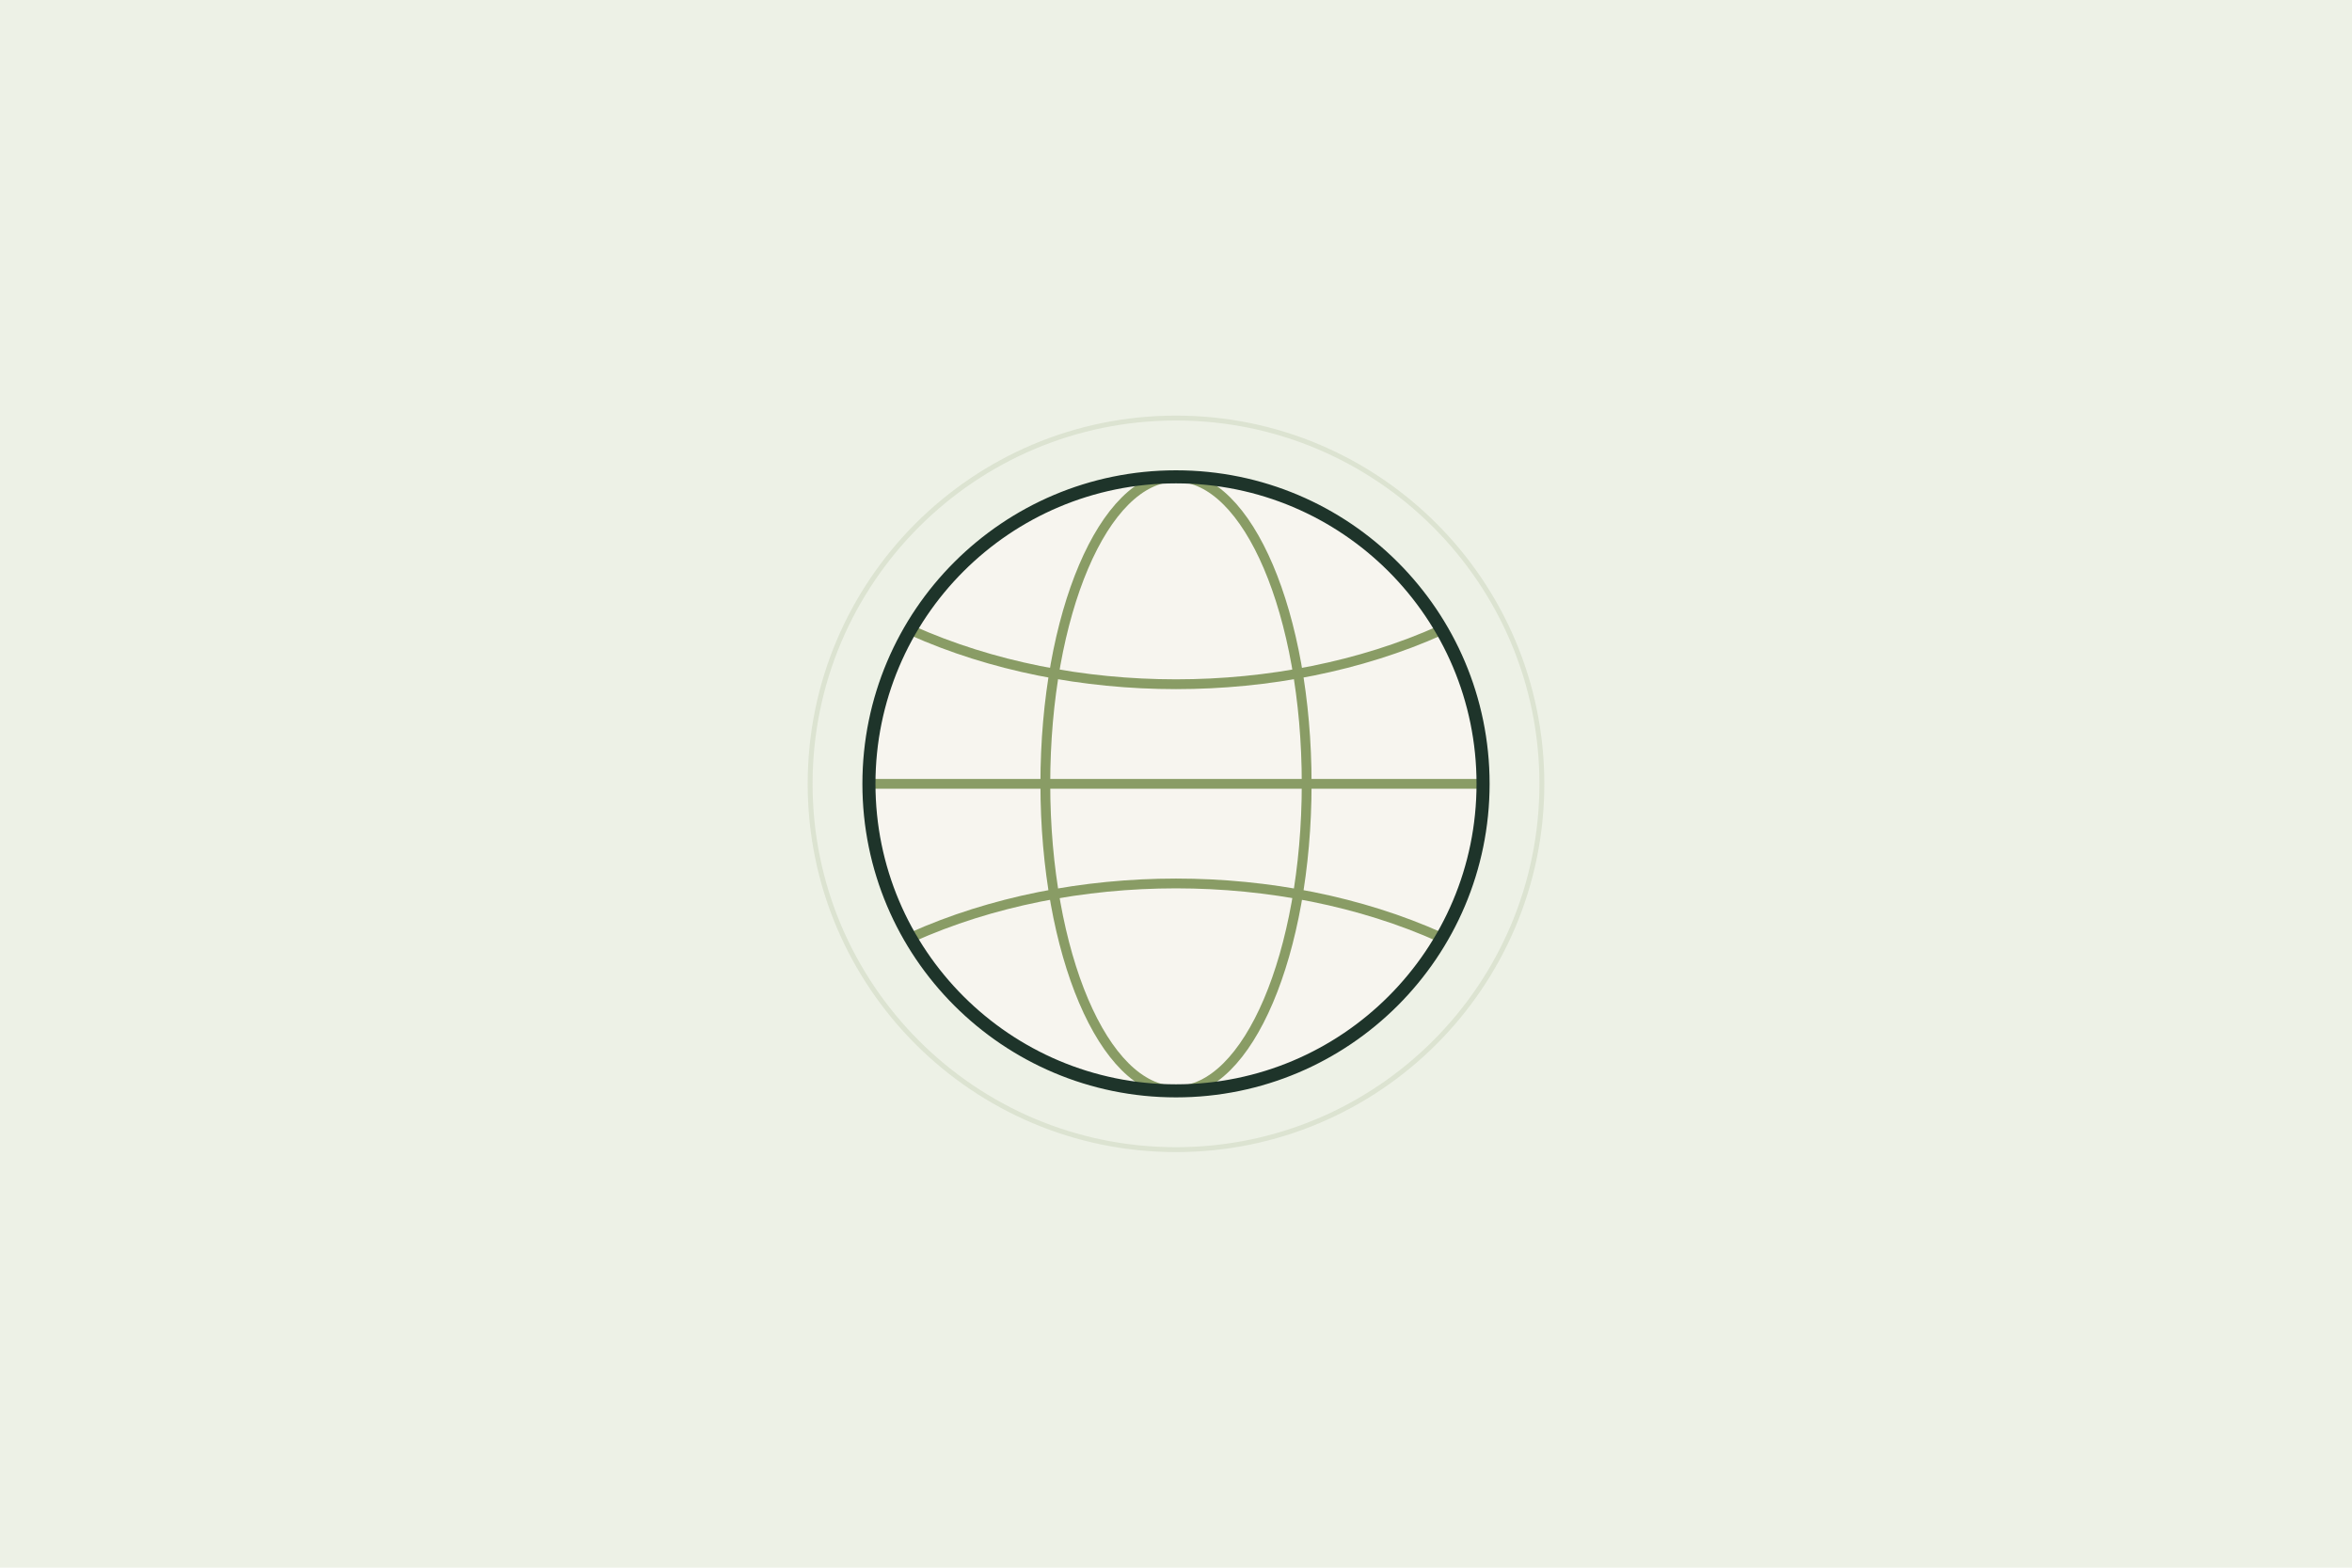
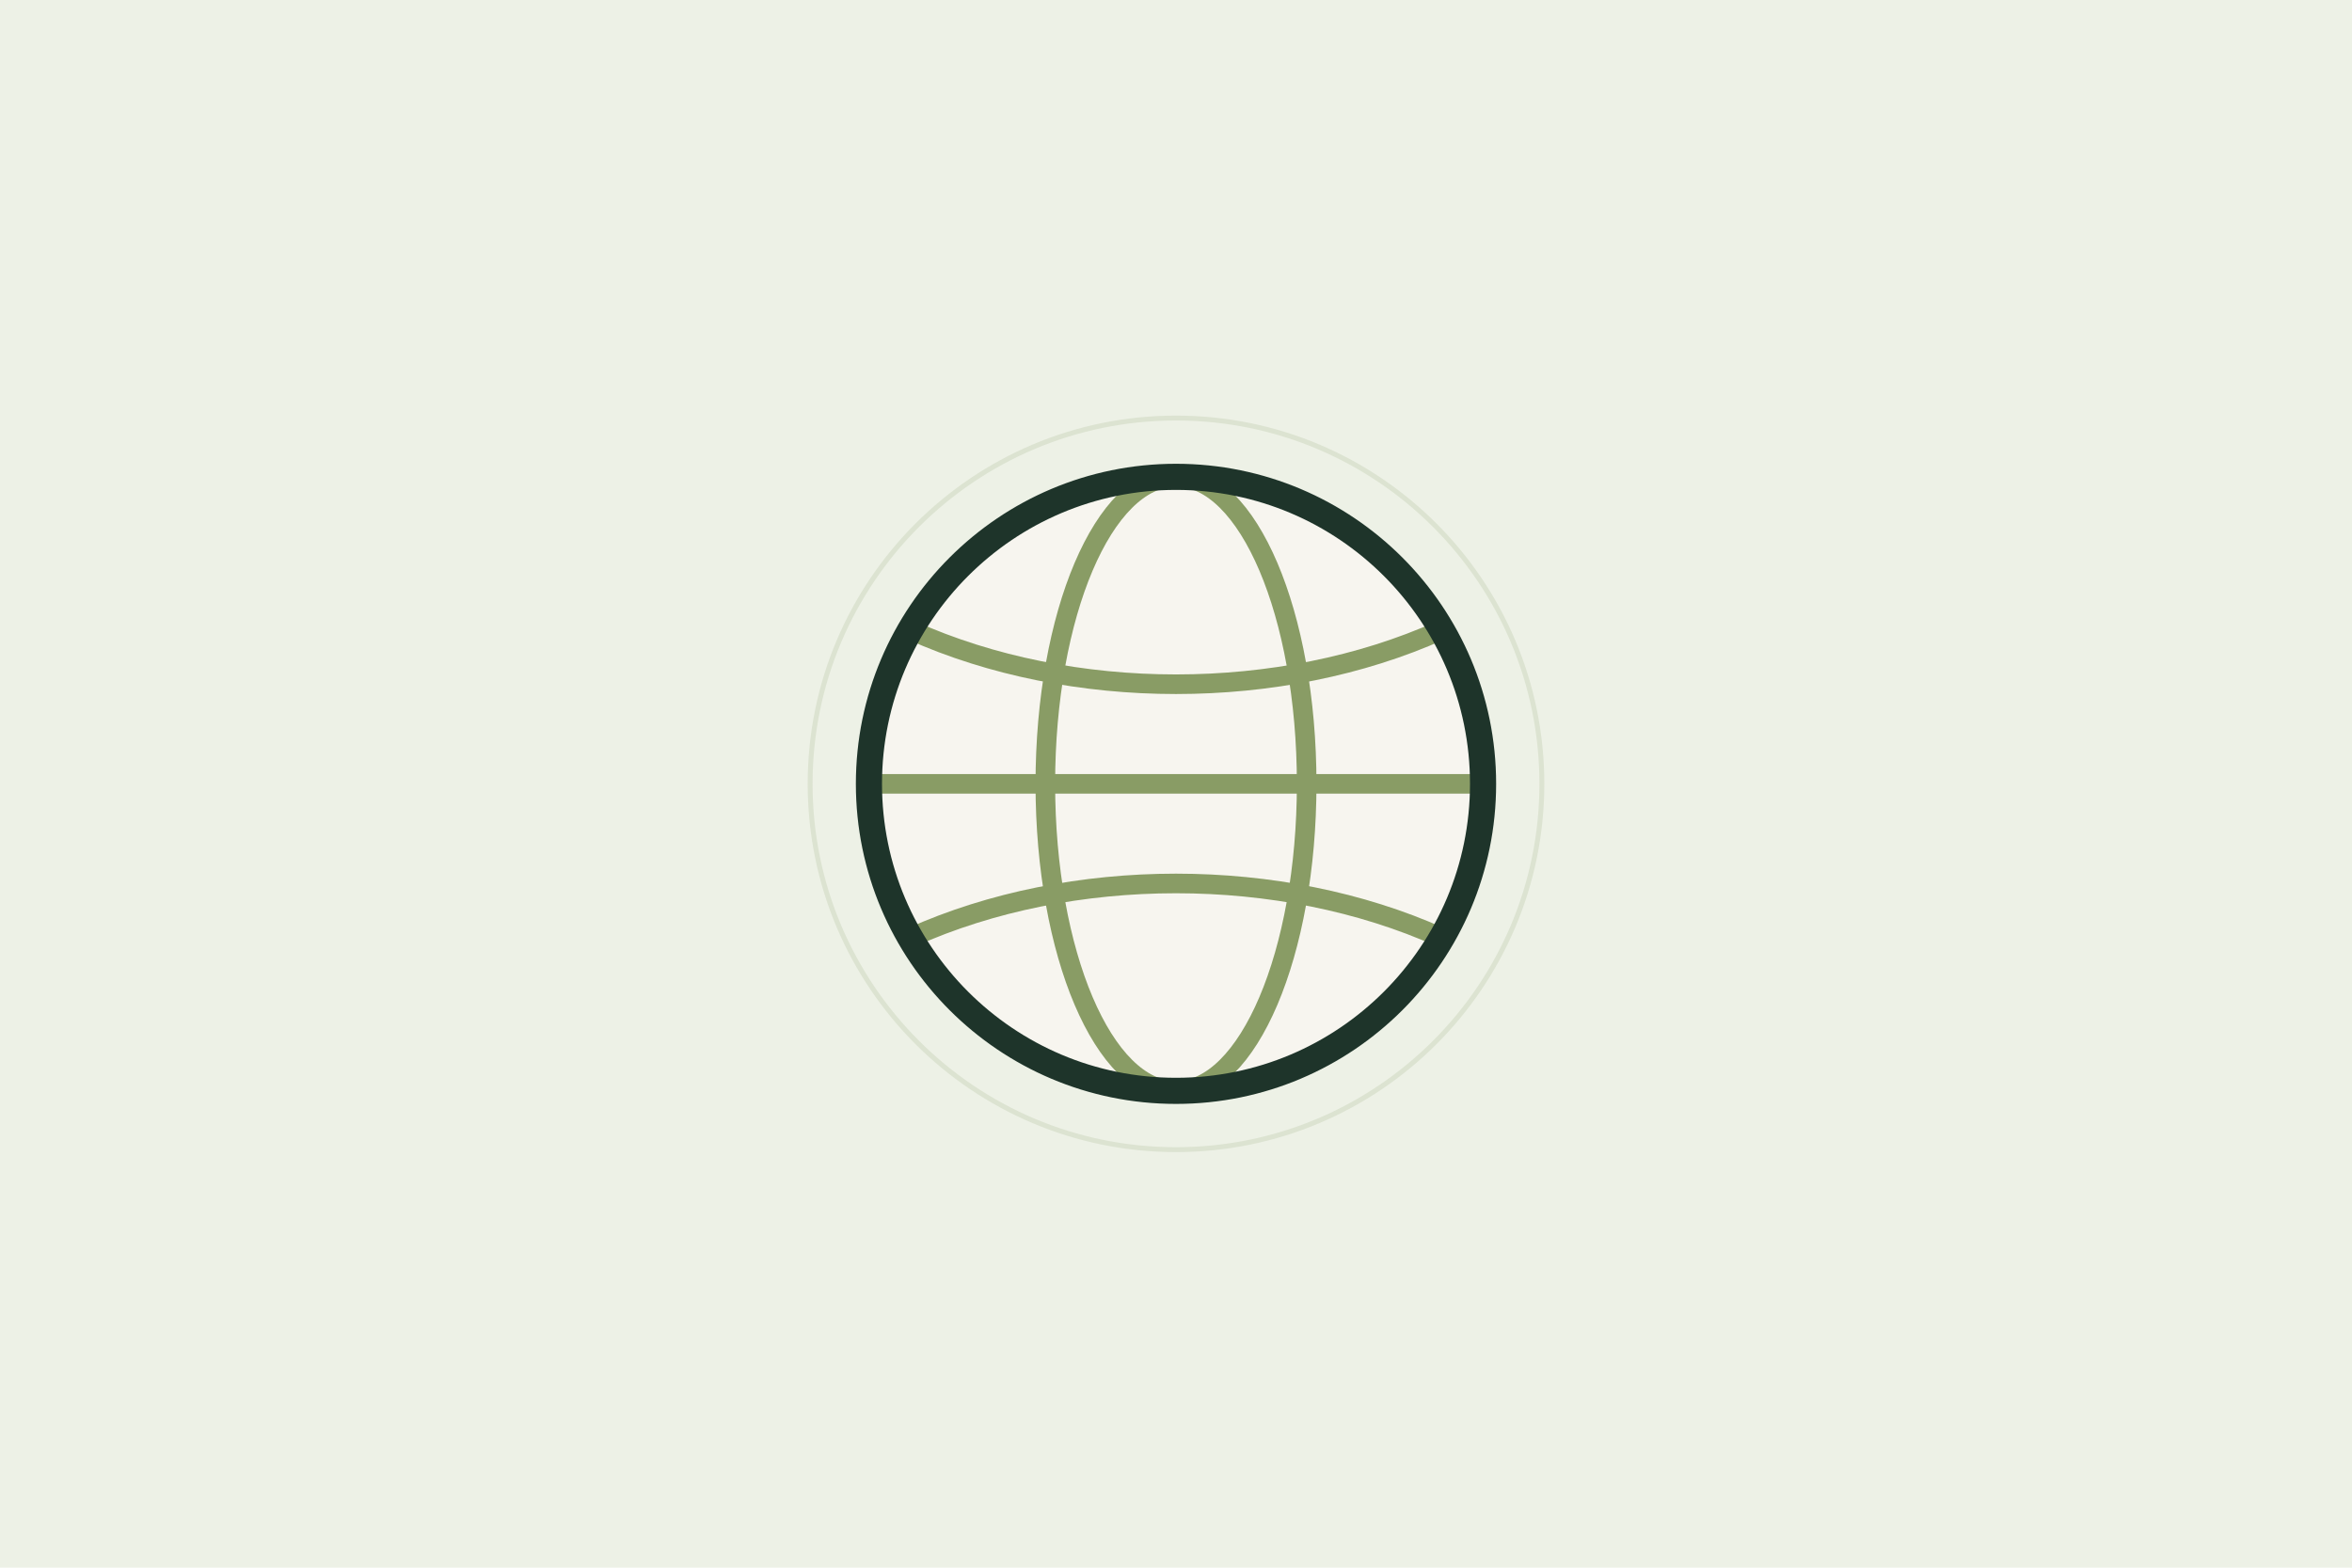
<svg xmlns="http://www.w3.org/2000/svg" viewBox="0 0 720 480" fill="none">
  <path fill="#edf1e6" d="M0 0h720v480H0z" />
  <circle cx="360" cy="240" r="112" stroke="#dce3d1" stroke-width="1.5" />
  <circle cx="360" cy="240" r="94" fill="#f7f5ef" />
-   <g stroke="#899c65" stroke-width="3" stroke-linecap="round">
+   <g stroke="#899c65" stroke-width="6" stroke-linecap="round">
    <ellipse cx="360" cy="240" rx="40" ry="94" />
    <path d="M266 240h188M279 193c49 22 113 22 162 0M279 287c49-22 113-22 162 0" />
  </g>
-   <circle cx="360" cy="240" r="94" stroke="#1e342a" stroke-width="4" />
+   <circle cx="360" cy="240" r="94" stroke="#1e342a" stroke-width="8" />
</svg>
